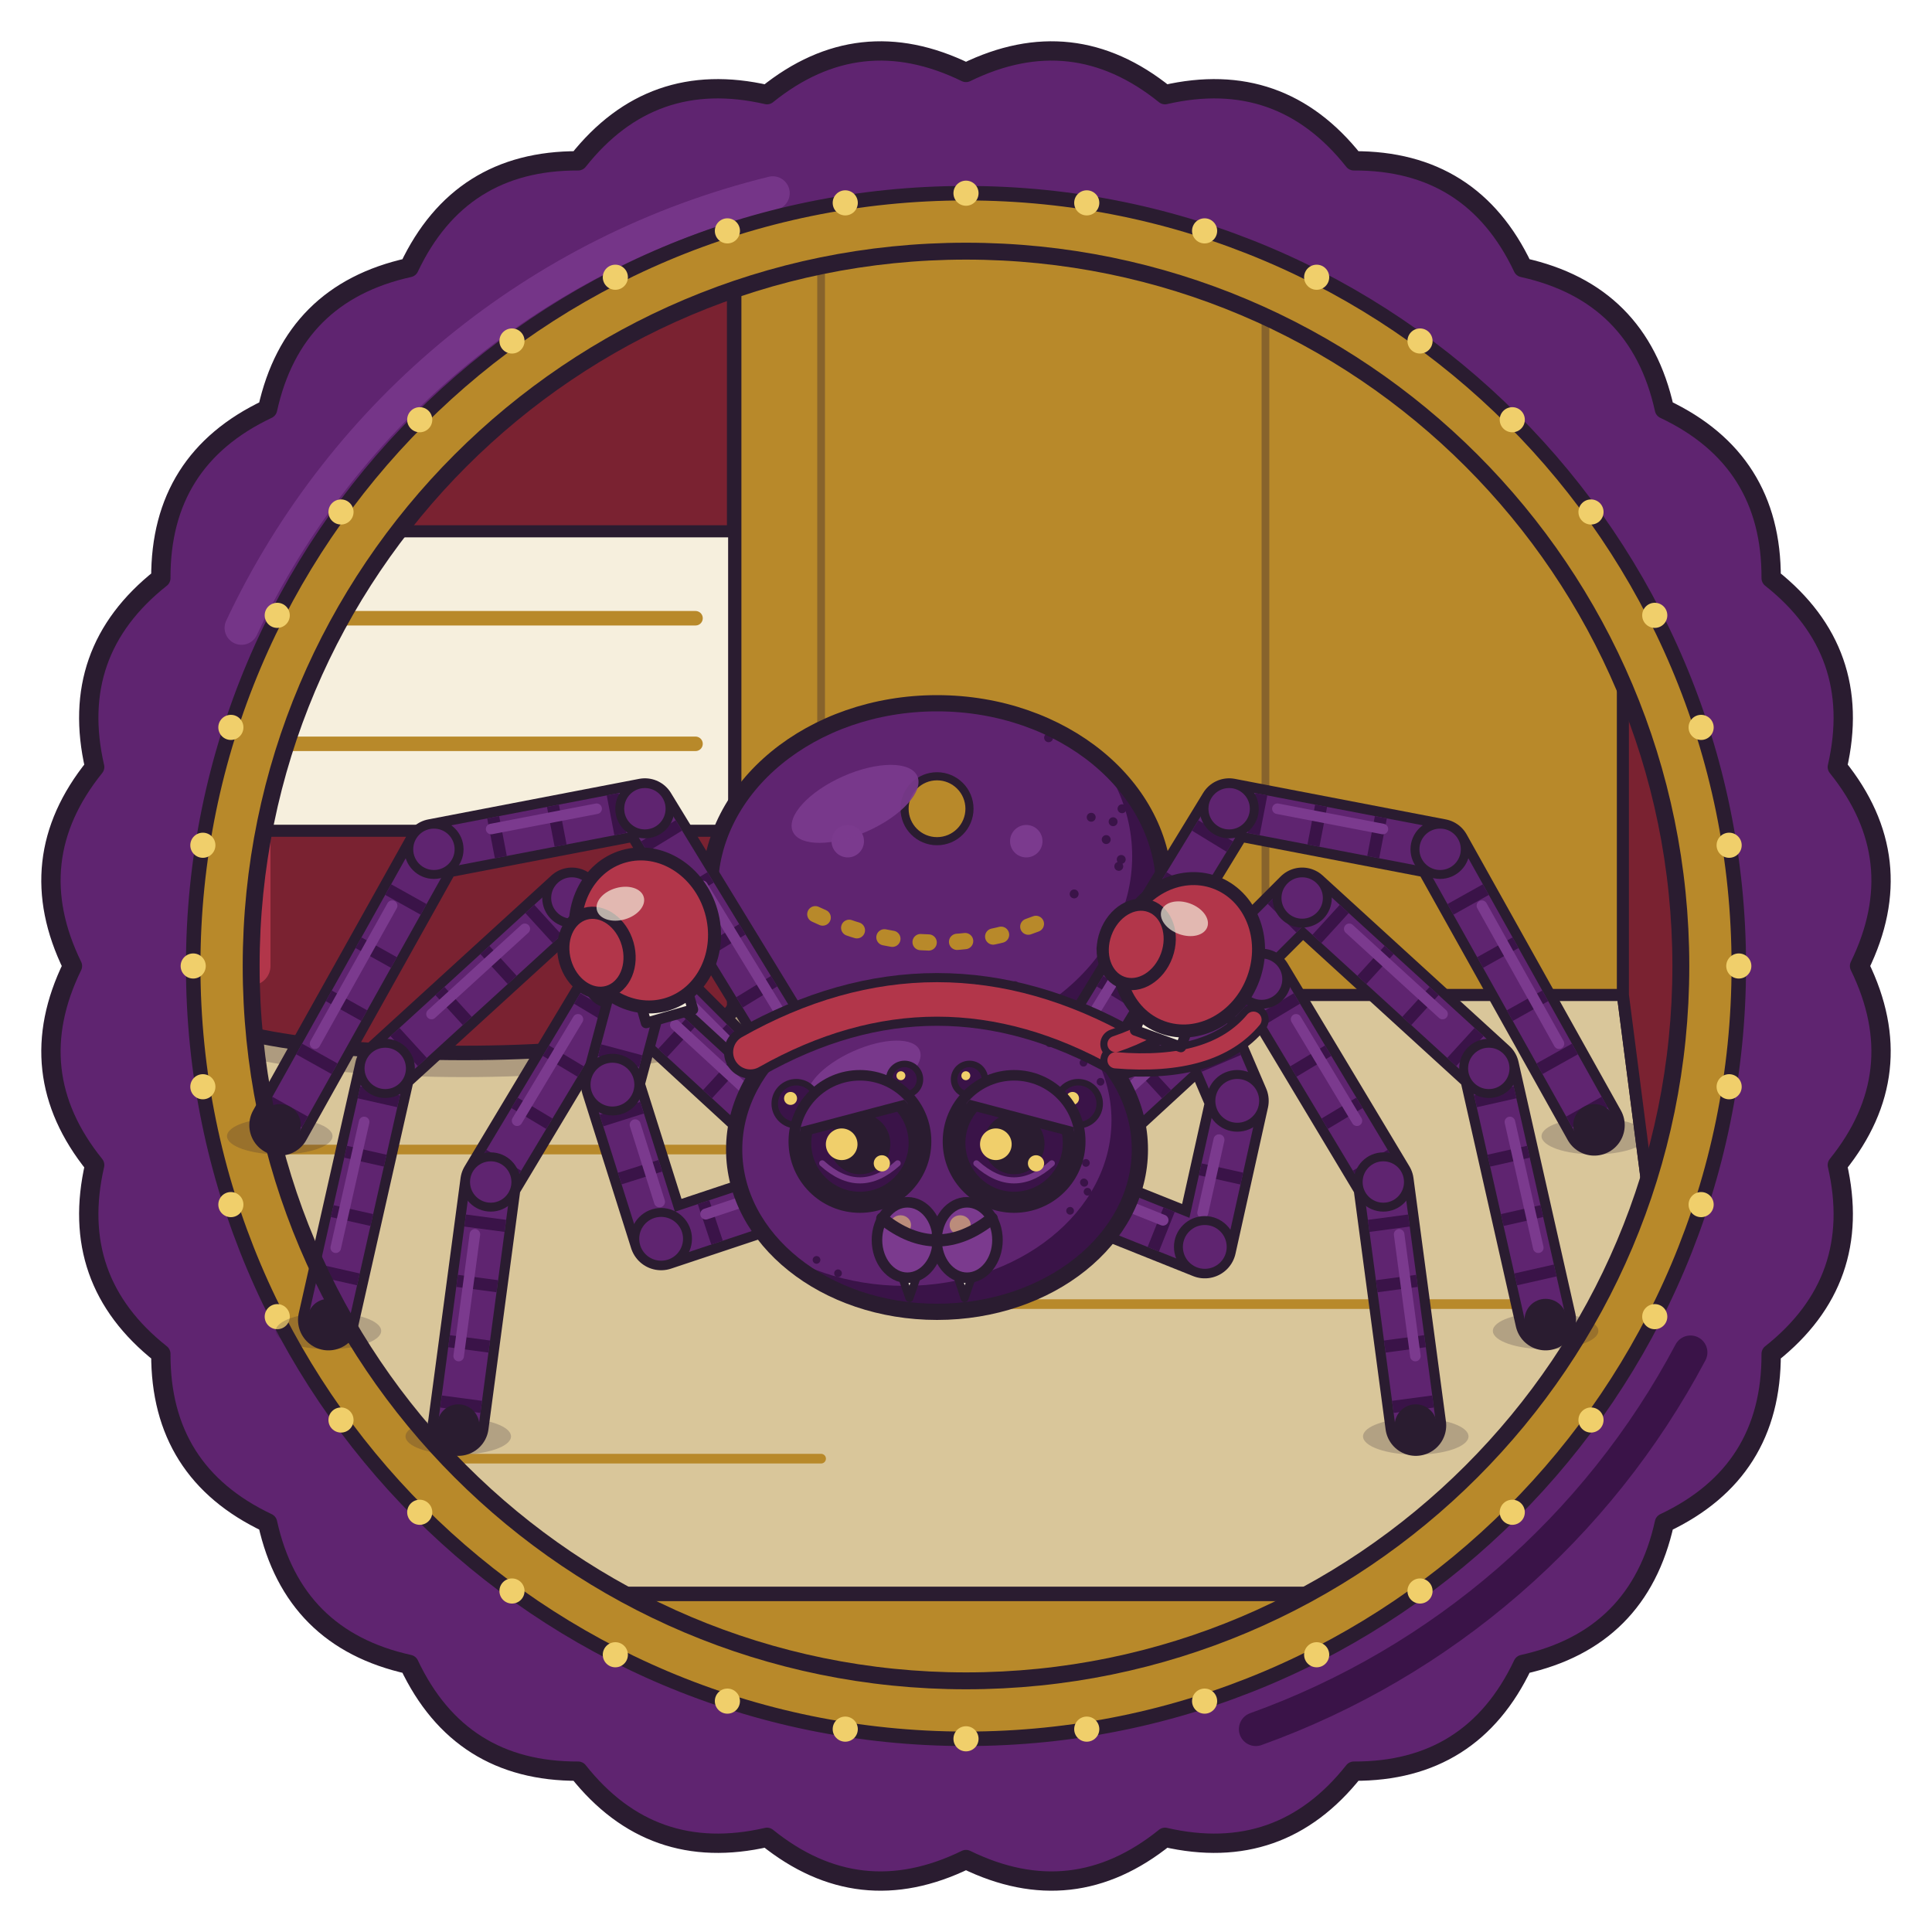
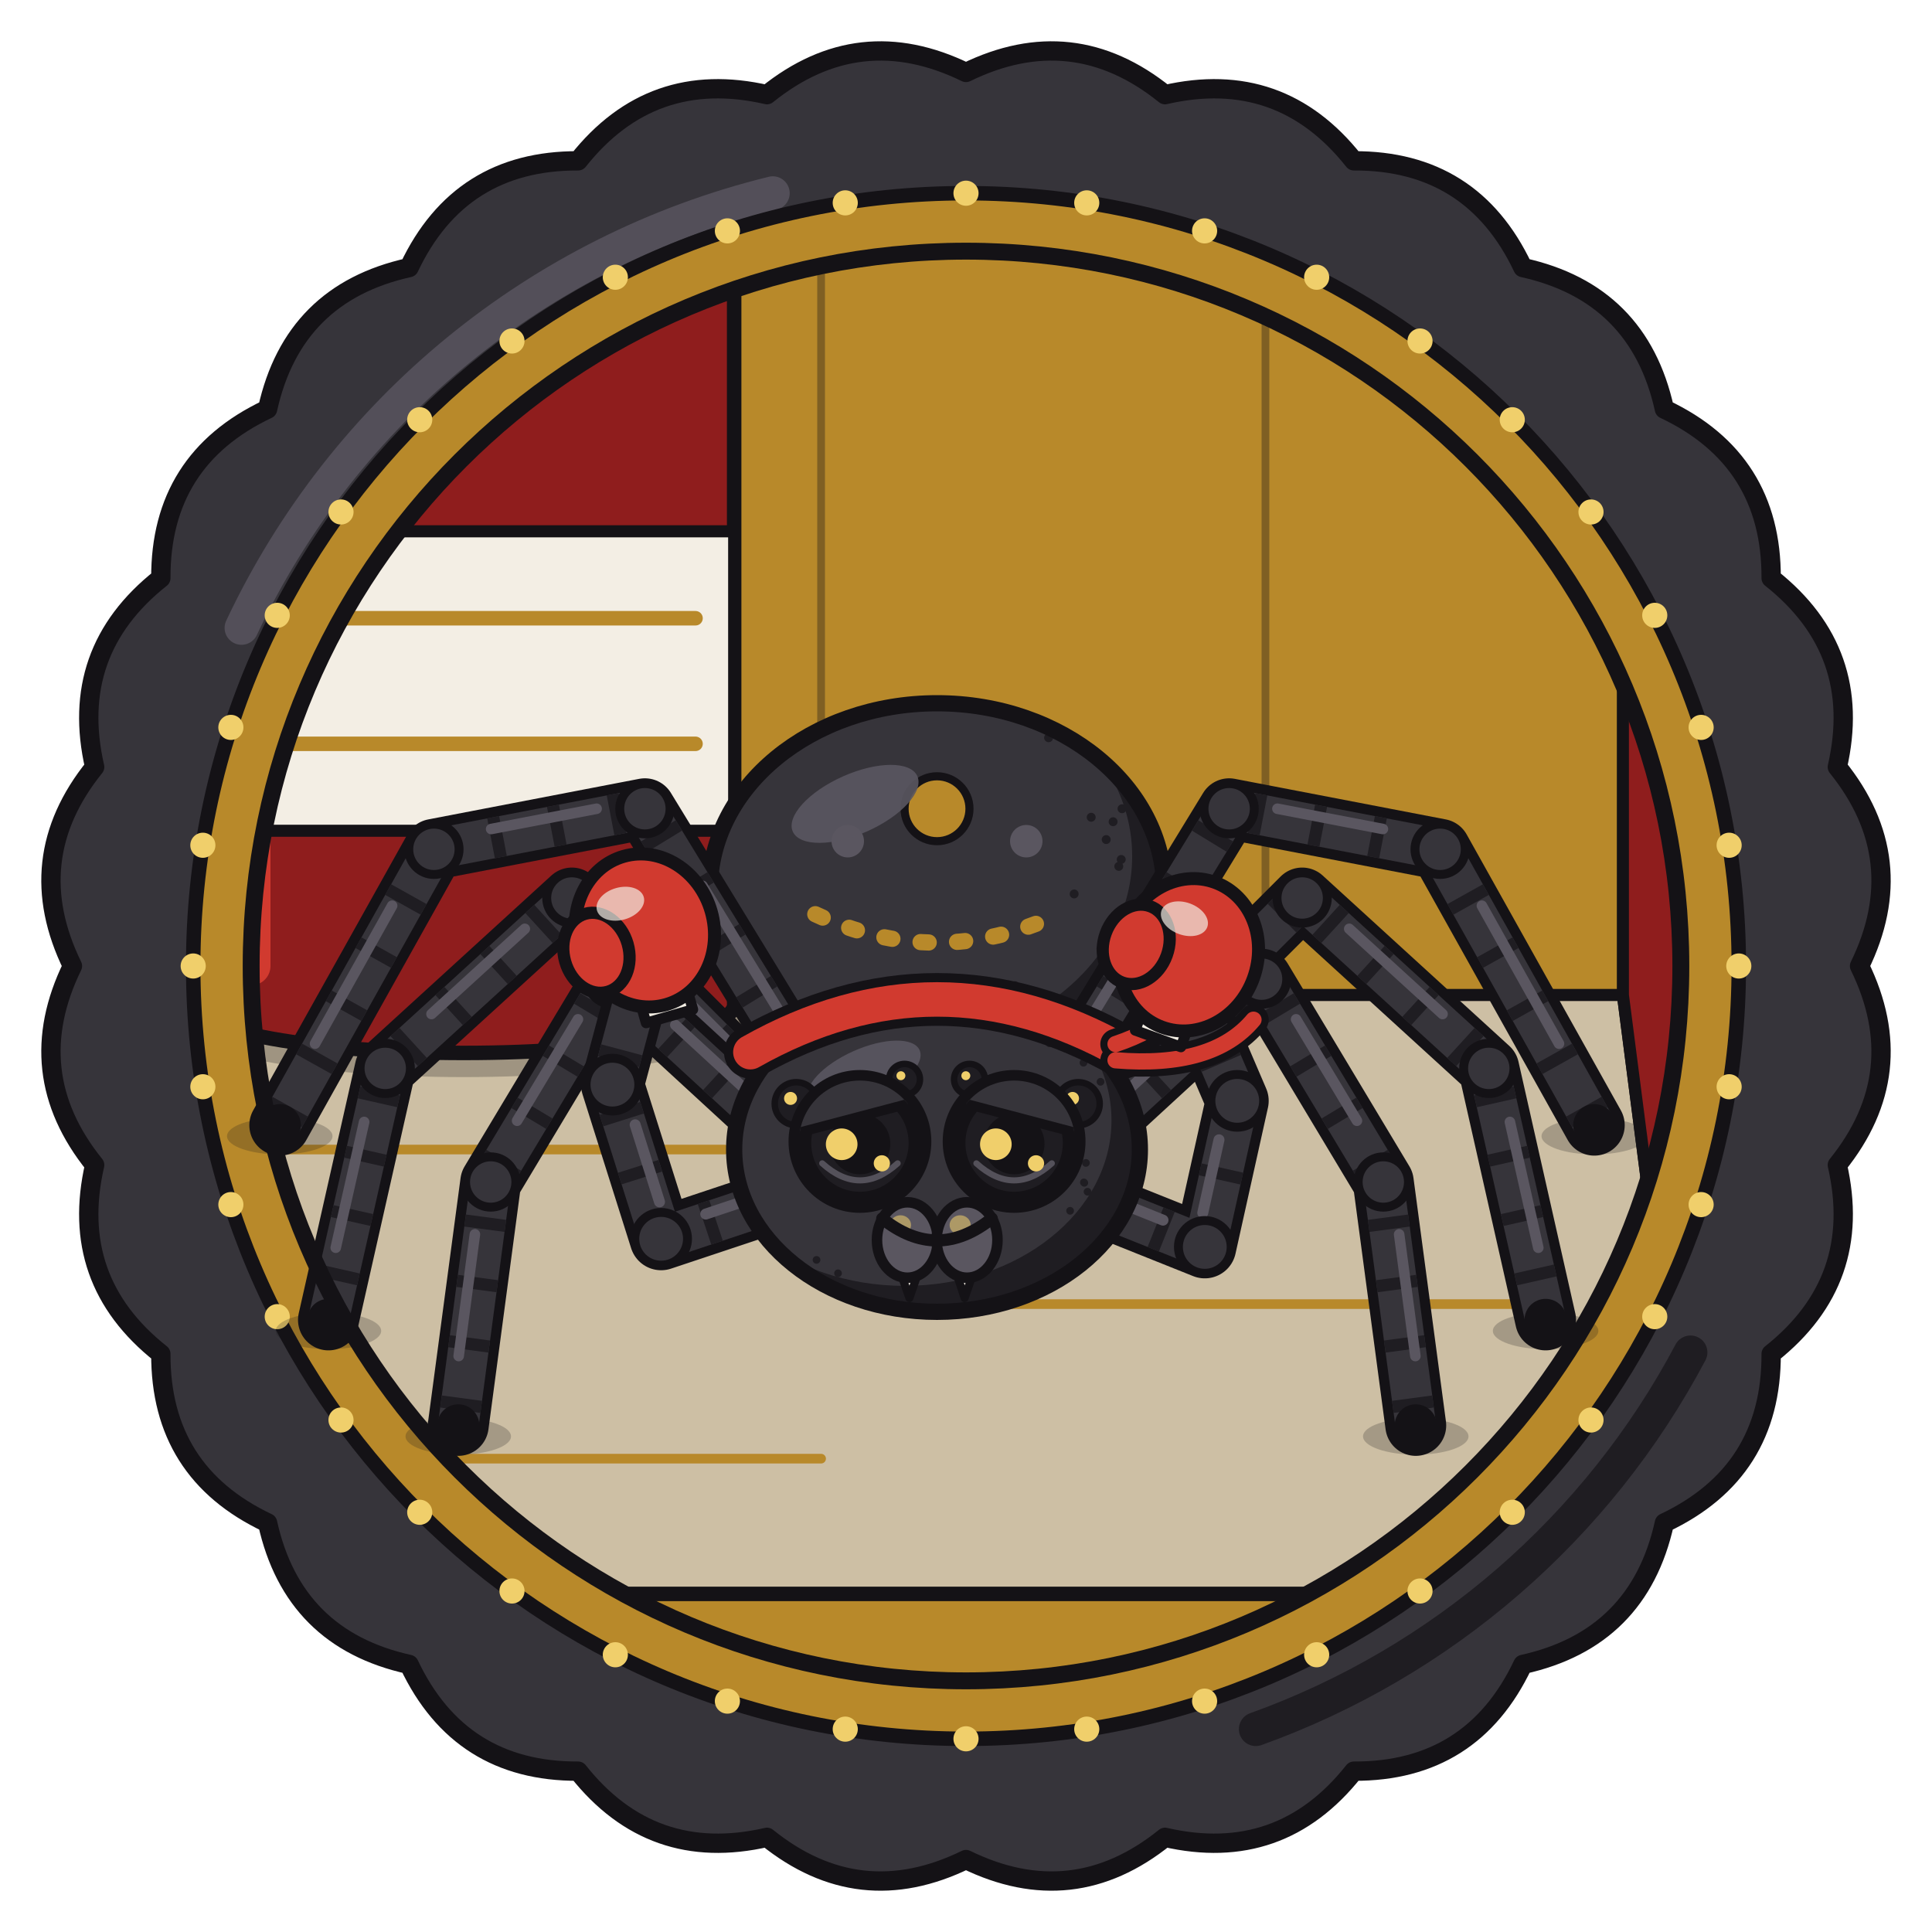
<svg xmlns="http://www.w3.org/2000/svg" viewBox="0 0 400 400" role="img" aria-labelledby="role-bruiser-title">
-   <path d="M200 15 Q222.1 4.2 241.2 19.6 Q265.1 14.1 280.3 33.3 Q304.8 33.2 315.3 55.4 Q339.3 60.7 344.6 84.7 Q366.8 95.2 366.7 119.7 Q385.9 134.9 380.4 158.8 Q395.8 177.9 385 200 Q395.8 222.1 380.4 241.2 Q385.9 265.1 366.7 280.3 Q366.8 304.8 344.6 315.3 Q339.3 339.3 315.3 344.6 Q304.8 366.8 280.3 366.7 Q265.1 385.9 241.2 380.4 Q222.1 395.8 200 385 Q177.9 395.8 158.8 380.4 Q134.9 385.9 119.7 366.7 Q95.2 366.8 84.7 344.6 Q60.7 339.3 55.4 315.3 Q33.2 304.8 33.3 280.3 Q14.1 265.1 19.6 241.2 Q4.2 222.1 15 200 Q4.2 177.9 19.6 158.8 Q14.1 134.9 33.3 119.7 Q33.2 95.2 55.4 84.7 Q60.7 60.7 84.7 55.4 Q95.2 33.2 119.7 33.3 Q134.9 14.1 158.8 19.6 Q177.9 4.2 200 15Z" fill="#5f2470" stroke="#2a1c30" stroke-width="4" stroke-linecap="round" stroke-linejoin="round" />
-   <path d="M50 130 A 165 165 0 0 1 160 40" fill="none" stroke="#7b3a8e" stroke-width="7" stroke-linecap="round" stroke-linejoin="round" opacity="0.8" />
-   <path d="M350 280 A 165 165 0 0 1 260 358" fill="none" stroke="#3a1348" stroke-width="7" stroke-linecap="round" stroke-linejoin="round" />
-   <circle cx="200" cy="200" r="160" fill="#b8892a" stroke="#2a1c30" stroke-width="3" />
+   <path d="M200 15 Q222.1 4.2 241.2 19.6 Q265.1 14.1 280.3 33.3 Q304.8 33.2 315.3 55.4 Q339.3 60.7 344.6 84.7 Q366.8 95.2 366.7 119.7 Q385.9 134.9 380.4 158.8 Q395.8 177.9 385 200 Q395.8 222.1 380.4 241.2 Q385.9 265.1 366.7 280.3 Q366.8 304.8 344.6 315.3 Q339.3 339.3 315.3 344.6 Q304.8 366.8 280.3 366.7 Q265.1 385.9 241.2 380.4 Q222.1 395.8 200 385 Q177.9 395.8 158.8 380.4 Q134.9 385.9 119.7 366.7 Q95.2 366.8 84.7 344.6 Q60.7 339.3 55.4 315.3 Q33.2 304.8 33.3 280.3 Q14.1 265.1 19.6 241.2 Q4.2 222.1 15 200 Q4.2 177.9 19.6 158.8 Q14.1 134.9 33.3 119.7 Q33.2 95.2 55.4 84.7 Q60.7 60.7 84.7 55.4 Q95.2 33.2 119.7 33.3 Q134.9 14.1 158.8 19.6 Q177.9 4.2 200 15Z" fill="#36343a" stroke="#141216" stroke-width="4" stroke-linecap="round" stroke-linejoin="round" />
+   <path d="M50 130 A 165 165 0 0 1 160 40" fill="none" stroke="#5a5660" stroke-width="7" stroke-linecap="round" stroke-linejoin="round" opacity="0.8" />
+   <path d="M350 280 A 165 165 0 0 1 260 358" fill="none" stroke="#1f1d22" stroke-width="7" stroke-linecap="round" stroke-linejoin="round" />
+   <circle cx="200" cy="200" r="160" fill="#b8892a" stroke="#141216" stroke-width="3" />
  <circle cx="360" cy="200" r="2.6" fill="#f0cf6b" />
  <circle cx="358" cy="225" r="2.6" fill="#f0cf6b" />
  <circle cx="352.2" cy="249.4" r="2.6" fill="#f0cf6b" />
  <circle cx="342.6" cy="272.6" r="2.6" fill="#f0cf6b" />
  <circle cx="329.4" cy="294" r="2.6" fill="#f0cf6b" />
  <circle cx="313.1" cy="313.1" r="2.6" fill="#f0cf6b" />
  <circle cx="294" cy="329.4" r="2.6" fill="#f0cf6b" />
  <circle cx="272.6" cy="342.6" r="2.6" fill="#f0cf6b" />
  <circle cx="249.4" cy="352.2" r="2.6" fill="#f0cf6b" />
  <circle cx="225" cy="358" r="2.6" fill="#f0cf6b" />
  <circle cx="200" cy="360" r="2.6" fill="#f0cf6b" />
  <circle cx="175" cy="358" r="2.6" fill="#f0cf6b" />
  <circle cx="150.6" cy="352.2" r="2.6" fill="#f0cf6b" />
  <circle cx="127.4" cy="342.6" r="2.6" fill="#f0cf6b" />
  <circle cx="106" cy="329.4" r="2.6" fill="#f0cf6b" />
  <circle cx="86.9" cy="313.1" r="2.6" fill="#f0cf6b" />
  <circle cx="70.6" cy="294" r="2.6" fill="#f0cf6b" />
  <circle cx="57.4" cy="272.6" r="2.6" fill="#f0cf6b" />
  <circle cx="47.8" cy="249.4" r="2.6" fill="#f0cf6b" />
  <circle cx="42" cy="225" r="2.6" fill="#f0cf6b" />
  <circle cx="40" cy="200" r="2.6" fill="#f0cf6b" />
  <circle cx="42" cy="175" r="2.6" fill="#f0cf6b" />
  <circle cx="47.8" cy="150.6" r="2.6" fill="#f0cf6b" />
  <circle cx="57.4" cy="127.4" r="2.6" fill="#f0cf6b" />
  <circle cx="70.6" cy="106" r="2.6" fill="#f0cf6b" />
  <circle cx="86.9" cy="86.9" r="2.6" fill="#f0cf6b" />
  <circle cx="106" cy="70.6" r="2.6" fill="#f0cf6b" />
  <circle cx="127.4" cy="57.4" r="2.6" fill="#f0cf6b" />
  <circle cx="150.6" cy="47.8" r="2.6" fill="#f0cf6b" />
  <circle cx="175" cy="42" r="2.6" fill="#f0cf6b" />
  <circle cx="200" cy="40" r="2.6" fill="#f0cf6b" />
  <circle cx="225" cy="42" r="2.6" fill="#f0cf6b" />
  <circle cx="249.4" cy="47.8" r="2.6" fill="#f0cf6b" />
  <circle cx="272.6" cy="57.4" r="2.6" fill="#f0cf6b" />
  <circle cx="294" cy="70.6" r="2.6" fill="#f0cf6b" />
  <circle cx="313.1" cy="86.9" r="2.6" fill="#f0cf6b" />
  <circle cx="329.4" cy="106" r="2.6" fill="#f0cf6b" />
  <circle cx="342.6" cy="127.4" r="2.6" fill="#f0cf6b" />
  <circle cx="352.2" cy="150.6" r="2.6" fill="#f0cf6b" />
  <circle cx="358" cy="175" r="2.6" fill="#f0cf6b" />
  <clipPath id="rl-bruise-med0">
    <circle cx="200" cy="200" r="148" fill="#000" />
  </clipPath>
-   <circle cx="200" cy="200" r="148" fill="#eaddbe" stroke="#2a1c30" stroke-width="3" />
+   <circle cx="200" cy="200" r="148" fill="#e6dccb" stroke="#141216" stroke-width="3" />
  <g clip-path="url(#rl-bruise-med0)">
    <path d="M30 30 H370 V206 H30 Z" fill="#b8892a" />
-     <path d="M80 30 L80 206" stroke="#2a1c30" stroke-width="1.6" stroke-linecap="round" opacity="0.35" />
-     <path d="M170 30 L170 206" stroke="#2a1c30" stroke-width="1.6" stroke-linecap="round" opacity="0.35" />
-     <path d="M262 30 L262 206" stroke="#2a1c30" stroke-width="1.6" stroke-linecap="round" opacity="0.35" />
-     <path d="M30 206 H336 L352 330 H30 Z" fill="#d9c69a" stroke="#2a1c30" stroke-width="2.5" stroke-linecap="round" stroke-linejoin="round" />
+     <path d="M80 30 L80 206" stroke="#141216" stroke-width="1.6" stroke-linecap="round" opacity="0.35" />
+     <path d="M170 30 L170 206" stroke="#141216" stroke-width="1.6" stroke-linecap="round" opacity="0.35" />
+     <path d="M262 30 L262 206" stroke="#141216" stroke-width="1.6" stroke-linecap="round" opacity="0.35" />
+     <path d="M30 206 H336 L352 330 H30 Z" fill="#cdbfa4" stroke="#141216" stroke-width="2.5" stroke-linecap="round" stroke-linejoin="round" />
    <path d="M40 238 L150 238" stroke="#b8892a" stroke-width="2" stroke-linecap="round" />
    <path d="M180 270 L320 270" stroke="#b8892a" stroke-width="2" stroke-linecap="round" />
    <path d="M60 302 L170 302" stroke="#b8892a" stroke-width="2" stroke-linecap="round" />
-     <path d="M336 206 L352 330 L370 330 L370 30 L336 30 Z" fill="#7a2231" stroke="#2a1c30" stroke-width="2.5" stroke-linecap="round" stroke-linejoin="round" />
+     <path d="M336 206 L352 330 L370 330 L370 30 L336 30 Z" fill="#8f1d1d" stroke="#141216" stroke-width="2.5" stroke-linecap="round" stroke-linejoin="round" />
    <path d="M348 60 v30 M348 150 v30" fill="none" stroke="#f0cf6b" stroke-width="5" stroke-linecap="round" stroke-linejoin="round" />
-     <ellipse cx="96" cy="212" rx="58" ry="11" fill="#2a1c30" opacity="0.25" />
-     <path d="M40 20 V208 A56 10 0 0 0 152 208 V20 Z" fill="#7a2231" stroke="#2a1c30" stroke-width="3" stroke-linecap="round" stroke-linejoin="round" />
-     <path d="M52 20 V200" fill="none" stroke="#b2364a" stroke-width="8" stroke-linecap="round" stroke-linejoin="round" />
-     <path d="M40 110 H152 V172 H40 Z" fill="#f6efdd" stroke="#2a1c30" stroke-width="2.5" stroke-linecap="round" stroke-linejoin="round" />
+     <ellipse cx="96" cy="212" rx="58" ry="11" fill="#141216" opacity="0.25" />
+     <path d="M40 20 V208 A56 10 0 0 0 152 208 V20 Z" fill="#8f1d1d" stroke="#141216" stroke-width="3" stroke-linecap="round" stroke-linejoin="round" />
+     <path d="M52 20 V200" fill="none" stroke="#d13a2f" stroke-width="8" stroke-linecap="round" stroke-linejoin="round" />
+     <path d="M40 110 H152 V172 H40 Z" fill="#f3eee4" stroke="#141216" stroke-width="2.5" stroke-linecap="round" stroke-linejoin="round" />
    <path d="M48 128 H144 M48 154 H144" fill="none" stroke="#b8892a" stroke-width="3" stroke-linecap="round" stroke-linejoin="round" />
-     <path d="M30 330 H370 V348 H30 Z" fill="#b8892a" stroke="#2a1c30" stroke-width="3" stroke-linecap="round" stroke-linejoin="round" />
-     <path d="M30 348 H370 V380 H30 Z" fill="#3a1348" />
+     <path d="M30 330 H370 V348 H30 Z" fill="#b8892a" stroke="#141216" stroke-width="3" stroke-linecap="round" stroke-linejoin="round" />
+     <path d="M30 348 H370 V380 H30 Z" fill="#1f1d22" />
  </g>
  <g transform="translate(194 238) rotate(0) scale(0.84 0.84)">
-     <ellipse cx="118" cy="70.7" rx="13" ry="4.5" fill="#2a1c30" opacity="0.22" />
-     <ellipse cx="150" cy="44.7" rx="13" ry="4.5" fill="#2a1c30" opacity="0.22" />
-     <ellipse cx="162" cy="-3.3" rx="13" ry="4.5" fill="#2a1c30" opacity="0.22" />
-     <ellipse cx="-118" cy="70.7" rx="13" ry="4.5" fill="#2a1c30" opacity="0.22" />
-     <ellipse cx="-150" cy="44.7" rx="13" ry="4.5" fill="#2a1c30" opacity="0.22" />
-     <ellipse cx="-162" cy="-3.3" rx="13" ry="4.5" fill="#2a1c30" opacity="0.22" />
+     <ellipse cx="118" cy="70.7" rx="13" ry="4.5" fill="#141216" opacity="0.22" />
+     <ellipse cx="150" cy="44.7" rx="13" ry="4.5" fill="#141216" opacity="0.22" />
+     <ellipse cx="162" cy="-3.3" rx="13" ry="4.5" fill="#141216" opacity="0.22" />
+     <ellipse cx="-118" cy="70.7" rx="13" ry="4.5" fill="#141216" opacity="0.22" />
+     <ellipse cx="-150" cy="44.7" rx="13" ry="4.5" fill="#141216" opacity="0.22" />
+     <ellipse cx="-162" cy="-3.3" rx="13" ry="4.5" fill="#141216" opacity="0.22" />
    <g transform="rotate(0 0 -64)">
      <clipPath id="rl-bruise-c1">
        <ellipse cx="0" cy="-64" rx="56" ry="46" fill="#000" />
      </clipPath>
-       <ellipse cx="0" cy="-64" rx="56" ry="46" fill="#3a1348" />
+       <ellipse cx="0" cy="-64" rx="56" ry="46" fill="#1f1d22" />
      <g clip-path="url(#rl-bruise-c1)">
-         <ellipse cx="-9" cy="-72.3" rx="57.1" ry="46.9" fill="#5f2470" />
-         <path d="M26.7 -37.8h0M40.4 -49.5h0M27.5 -101.5h0M5.6 -29.8h0M-29 -31.4h0M33.8 -63h0M44.8 -69.8h0M45.4 -71.5h0M41.7 -76.4h0M21.8 -36.2h0M-30.5 -31.9h0M-31.5 -30.9h0M-20.8 -34.6h0M19.2 -40.4h0M45.6 -84h0M23.3 -38.1h0M43.4 -80.8h0M-30 -31.8h0M38 -81.9h0" stroke="#3a1348" stroke-width="2.2" stroke-linecap="round" />
-         <circle cx="0" cy="-84" r="8" fill="#b8892a" stroke="#2a1c30" stroke-width="2" />
+         <ellipse cx="-9" cy="-72.3" rx="57.1" ry="46.9" fill="#36343a" />
+         <path d="M26.7 -37.8h0M40.4 -49.5h0M27.5 -101.5h0M5.6 -29.8h0M-29 -31.4h0M33.8 -63h0M44.8 -69.8h0M45.4 -71.5h0M41.7 -76.4h0M21.8 -36.2h0M-30.5 -31.9h0M-31.5 -30.9h0M-20.8 -34.6h0M19.2 -40.4h0M45.6 -84h0M23.3 -38.1h0M43.4 -80.8h0M-30 -31.8h0M38 -81.9h0" stroke="#1f1d22" stroke-width="2.2" stroke-linecap="round" />
+         <circle cx="0" cy="-84" r="8" fill="#b8892a" stroke="#141216" stroke-width="2" />
        <path d="M-30 -58 Q0 -44 30 -58" fill="none" stroke="#b8892a" stroke-width="4" stroke-linecap="round" stroke-linejoin="round" stroke-dasharray="2 7" />
-         <circle cx="-22" cy="-76" r="4" fill="#7b3a8e" />
-         <circle cx="22" cy="-76" r="4" fill="#7b3a8e" />
-         <ellipse cx="-20.2" cy="-85.2" rx="16.8" ry="7.4" fill="#7b3a8e" transform="rotate(-24 -20.2 -85.2)" opacity="0.9" />
+         <circle cx="-22" cy="-76" r="4" fill="#5a5660" />
+         <circle cx="22" cy="-76" r="4" fill="#5a5660" />
+         <ellipse cx="-20.2" cy="-85.2" rx="16.8" ry="7.4" fill="#5a5660" transform="rotate(-24 -20.2 -85.2)" opacity="0.9" />
      </g>
-       <ellipse cx="0" cy="-64" rx="56" ry="46" fill="none" stroke="#2a1c30" stroke-width="4" />
-     </g>
-     <g>
-       <path d="M28 -12 L72 -84 L124 -74 L162 -6" fill="none" stroke="#2a1c30" stroke-width="15" stroke-linecap="round" stroke-linejoin="round" />
-       <path d="M28 -12 L72 -84 L124 -74 L162 -6" fill="none" stroke="#5f2470" stroke-width="10" stroke-linecap="round" stroke-linejoin="round" />
-       <path d="M28 -12 L72 -84 L124 -74 L162 -6" fill="none" stroke="#3a1348" stroke-width="10" stroke-dasharray="3 12" stroke-linejoin="round" />
-       <path d="M35.8 -29 L57.8 -65M83.9 -84 L109.9 -79M134.3 -60.1 L153.3 -26.1" stroke="#7b3a8e" stroke-width="2.6" stroke-linecap="round" fill="none" />
-       <circle cx="72" cy="-84" r="6.2" fill="#5f2470" stroke="#2a1c30" stroke-width="2.2" />
-       <circle cx="124" cy="-74" r="6.2" fill="#5f2470" stroke="#2a1c30" stroke-width="2.2" />
-       <circle cx="162" cy="-6" r="5.2" fill="#2a1c30" />
-     </g>
-     <g>
-       <path d="M-28 -12 L-72 -84 L-124 -74 L-162 -6" fill="none" stroke="#2a1c30" stroke-width="15" stroke-linecap="round" stroke-linejoin="round" />
-       <path d="M-28 -12 L-72 -84 L-124 -74 L-162 -6" fill="none" stroke="#5f2470" stroke-width="10" stroke-linecap="round" stroke-linejoin="round" />
-       <path d="M-28 -12 L-72 -84 L-124 -74 L-162 -6" fill="none" stroke="#3a1348" stroke-width="10" stroke-dasharray="3 12" stroke-linejoin="round" />
-       <path d="M-35.8 -29 L-57.8 -65M-83.9 -84 L-109.9 -79M-134.3 -60.1 L-153.3 -26.1" stroke="#7b3a8e" stroke-width="2.6" stroke-linecap="round" fill="none" />
-       <circle cx="-72" cy="-84" r="6.2" fill="#5f2470" stroke="#2a1c30" stroke-width="2.2" />
-       <circle cx="-124" cy="-74" r="6.2" fill="#5f2470" stroke="#2a1c30" stroke-width="2.2" />
-       <circle cx="-162" cy="-6" r="5.2" fill="#2a1c30" />
-     </g>
-     <g>
-       <path d="M32 -4 L90 -62 L136 -20 L150 42" fill="none" stroke="#2a1c30" stroke-width="15" stroke-linecap="round" stroke-linejoin="round" />
-       <path d="M32 -4 L90 -62 L136 -20 L150 42" fill="none" stroke="#5f2470" stroke-width="10" stroke-linecap="round" stroke-linejoin="round" />
-       <path d="M32 -4 L90 -62 L136 -20 L150 42" fill="none" stroke="#3a1348" stroke-width="10" stroke-dasharray="3 12" stroke-linejoin="round" />
-       <path d="M43.2 -18.3 L72.2 -47.3M101.6 -54.4 L124.6 -33.4M141.2 -6.8 L148.2 24.2" stroke="#7b3a8e" stroke-width="2.6" stroke-linecap="round" fill="none" />
-       <circle cx="90" cy="-62" r="6.2" fill="#5f2470" stroke="#2a1c30" stroke-width="2.2" />
-       <circle cx="136" cy="-20" r="6.2" fill="#5f2470" stroke="#2a1c30" stroke-width="2.2" />
-       <circle cx="150" cy="42" r="5.2" fill="#2a1c30" />
-     </g>
-     <g>
-       <path d="M-32 -4 L-90 -62 L-136 -20 L-150 42" fill="none" stroke="#2a1c30" stroke-width="15" stroke-linecap="round" stroke-linejoin="round" />
-       <path d="M-32 -4 L-90 -62 L-136 -20 L-150 42" fill="none" stroke="#5f2470" stroke-width="10" stroke-linecap="round" stroke-linejoin="round" />
-       <path d="M-32 -4 L-90 -62 L-136 -20 L-150 42" fill="none" stroke="#3a1348" stroke-width="10" stroke-dasharray="3 12" stroke-linejoin="round" />
-       <path d="M-43.2 -18.3 L-72.2 -47.3M-101.6 -54.4 L-124.6 -33.4M-141.2 -6.8 L-148.2 24.2" stroke="#7b3a8e" stroke-width="2.6" stroke-linecap="round" fill="none" />
-       <circle cx="-90" cy="-62" r="6.2" fill="#5f2470" stroke="#2a1c30" stroke-width="2.2" />
-       <circle cx="-136" cy="-20" r="6.2" fill="#5f2470" stroke="#2a1c30" stroke-width="2.2" />
-       <circle cx="-150" cy="42" r="5.2" fill="#2a1c30" />
-     </g>
-     <g>
-       <path d="M30 4 L80 -42 L110 8 L118 68" fill="none" stroke="#2a1c30" stroke-width="15" stroke-linecap="round" stroke-linejoin="round" />
-       <path d="M30 4 L80 -42 L110 8 L118 68" fill="none" stroke="#5f2470" stroke-width="10" stroke-linecap="round" stroke-linejoin="round" />
-       <path d="M30 4 L80 -42 L110 8 L118 68" fill="none" stroke="#3a1348" stroke-width="10" stroke-dasharray="3 12" stroke-linejoin="round" />
-       <path d="M39.5 -7.7 L64.5 -30.7M88.5 -32.1 L103.5 -7.1M113.9 20.9 L117.9 50.9" stroke="#7b3a8e" stroke-width="2.6" stroke-linecap="round" fill="none" />
-       <circle cx="80" cy="-42" r="6.2" fill="#5f2470" stroke="#2a1c30" stroke-width="2.2" />
-       <circle cx="110" cy="8" r="6.2" fill="#5f2470" stroke="#2a1c30" stroke-width="2.2" />
-       <circle cx="118" cy="68" r="5.2" fill="#2a1c30" />
-     </g>
-     <g>
-       <path d="M-30 4 L-80 -42 L-110 8 L-118 68" fill="none" stroke="#2a1c30" stroke-width="15" stroke-linecap="round" stroke-linejoin="round" />
-       <path d="M-30 4 L-80 -42 L-110 8 L-118 68" fill="none" stroke="#5f2470" stroke-width="10" stroke-linecap="round" stroke-linejoin="round" />
-       <path d="M-30 4 L-80 -42 L-110 8 L-118 68" fill="none" stroke="#3a1348" stroke-width="10" stroke-dasharray="3 12" stroke-linejoin="round" />
-       <path d="M-39.5 -7.7 L-64.5 -30.7M-88.5 -32.1 L-103.5 -7.1M-113.9 20.9 L-117.9 50.9" stroke="#7b3a8e" stroke-width="2.6" stroke-linecap="round" fill="none" />
-       <circle cx="-80" cy="-42" r="6.2" fill="#5f2470" stroke="#2a1c30" stroke-width="2.2" />
-       <circle cx="-110" cy="8" r="6.2" fill="#5f2470" stroke="#2a1c30" stroke-width="2.2" />
-       <circle cx="-118" cy="68" r="5.2" fill="#2a1c30" />
-     </g>
-     <g>
-       <path d="M26 8 L66 24 L74 -12 L62 -40" fill="none" stroke="#2a1c30" stroke-width="15.5" stroke-linecap="round" stroke-linejoin="round" />
-       <path d="M26 8 L66 24 L74 -12 L62 -40" fill="none" stroke="#5f2470" stroke-width="10.5" stroke-linecap="round" stroke-linejoin="round" />
-       <path d="M26 8 L66 24 L74 -12 L62 -40" fill="none" stroke="#3a1348" stroke-width="10.5" stroke-dasharray="3 12" stroke-linejoin="round" />
-       <path d="M35.7 9.4 L55.7 17.4M65.5 15.6 L69.5 -2.4" stroke="#7b3a8e" stroke-width="2.7" stroke-linecap="round" fill="none" />
-       <circle cx="66" cy="24" r="6.5" fill="#5f2470" stroke="#2a1c30" stroke-width="2.2" />
-       <circle cx="74" cy="-12" r="6.5" fill="#5f2470" stroke="#2a1c30" stroke-width="2.2" />
-       <circle cx="62" cy="-40" r="5.4" fill="#2a1c30" />
-     </g>
-     <g>
-       <path d="M-26 8 L-68 22 L-80 -16 L-72 -46" fill="none" stroke="#2a1c30" stroke-width="15.5" stroke-linecap="round" stroke-linejoin="round" />
-       <path d="M-26 8 L-68 22 L-80 -16 L-72 -46" fill="none" stroke="#5f2470" stroke-width="10.5" stroke-linecap="round" stroke-linejoin="round" />
-       <path d="M-26 8 L-68 22 L-80 -16 L-72 -46" fill="none" stroke="#3a1348" stroke-width="10.5" stroke-dasharray="3 12" stroke-linejoin="round" />
-       <path d="M-36 8.9 L-57 15.9M-68.4 12.9 L-74.4 -6.1" stroke="#7b3a8e" stroke-width="2.7" stroke-linecap="round" fill="none" />
-       <circle cx="-68" cy="22" r="6.5" fill="#5f2470" stroke="#2a1c30" stroke-width="2.2" />
-       <circle cx="-80" cy="-16" r="6.5" fill="#5f2470" stroke="#2a1c30" stroke-width="2.2" />
-       <circle cx="-72" cy="-46" r="5.4" fill="#2a1c30" />
+       <ellipse cx="0" cy="-64" rx="56" ry="46" fill="none" stroke="#141216" stroke-width="4" />
+     </g>
+     <g>
+       <path d="M28 -12 L72 -84 L124 -74 L162 -6" fill="none" stroke="#141216" stroke-width="15" stroke-linecap="round" stroke-linejoin="round" />
+       <path d="M28 -12 L72 -84 L124 -74 L162 -6" fill="none" stroke="#36343a" stroke-width="10" stroke-linecap="round" stroke-linejoin="round" />
+       <path d="M28 -12 L72 -84 L124 -74 L162 -6" fill="none" stroke="#1f1d22" stroke-width="10" stroke-dasharray="3 12" stroke-linejoin="round" />
+       <path d="M35.8 -29 L57.8 -65M83.9 -84 L109.9 -79M134.3 -60.1 L153.3 -26.1" stroke="#5a5660" stroke-width="2.6" stroke-linecap="round" fill="none" />
+       <circle cx="72" cy="-84" r="6.2" fill="#36343a" stroke="#141216" stroke-width="2.2" />
+       <circle cx="124" cy="-74" r="6.2" fill="#36343a" stroke="#141216" stroke-width="2.2" />
+       <circle cx="162" cy="-6" r="5.2" fill="#141216" />
+     </g>
+     <g>
+       <path d="M-28 -12 L-72 -84 L-124 -74 L-162 -6" fill="none" stroke="#141216" stroke-width="15" stroke-linecap="round" stroke-linejoin="round" />
+       <path d="M-28 -12 L-72 -84 L-124 -74 L-162 -6" fill="none" stroke="#36343a" stroke-width="10" stroke-linecap="round" stroke-linejoin="round" />
+       <path d="M-28 -12 L-72 -84 L-124 -74 L-162 -6" fill="none" stroke="#1f1d22" stroke-width="10" stroke-dasharray="3 12" stroke-linejoin="round" />
+       <path d="M-35.8 -29 L-57.8 -65M-83.9 -84 L-109.9 -79M-134.3 -60.1 L-153.3 -26.1" stroke="#5a5660" stroke-width="2.6" stroke-linecap="round" fill="none" />
+       <circle cx="-72" cy="-84" r="6.2" fill="#36343a" stroke="#141216" stroke-width="2.2" />
+       <circle cx="-124" cy="-74" r="6.2" fill="#36343a" stroke="#141216" stroke-width="2.2" />
+       <circle cx="-162" cy="-6" r="5.2" fill="#141216" />
+     </g>
+     <g>
+       <path d="M32 -4 L90 -62 L136 -20 L150 42" fill="none" stroke="#141216" stroke-width="15" stroke-linecap="round" stroke-linejoin="round" />
+       <path d="M32 -4 L90 -62 L136 -20 L150 42" fill="none" stroke="#36343a" stroke-width="10" stroke-linecap="round" stroke-linejoin="round" />
+       <path d="M32 -4 L90 -62 L136 -20 L150 42" fill="none" stroke="#1f1d22" stroke-width="10" stroke-dasharray="3 12" stroke-linejoin="round" />
+       <path d="M43.2 -18.3 L72.2 -47.3M101.6 -54.4 L124.6 -33.4M141.2 -6.8 L148.2 24.2" stroke="#5a5660" stroke-width="2.6" stroke-linecap="round" fill="none" />
+       <circle cx="90" cy="-62" r="6.2" fill="#36343a" stroke="#141216" stroke-width="2.2" />
+       <circle cx="136" cy="-20" r="6.2" fill="#36343a" stroke="#141216" stroke-width="2.2" />
+       <circle cx="150" cy="42" r="5.2" fill="#141216" />
+     </g>
+     <g>
+       <path d="M-32 -4 L-90 -62 L-136 -20 L-150 42" fill="none" stroke="#141216" stroke-width="15" stroke-linecap="round" stroke-linejoin="round" />
+       <path d="M-32 -4 L-90 -62 L-136 -20 L-150 42" fill="none" stroke="#36343a" stroke-width="10" stroke-linecap="round" stroke-linejoin="round" />
+       <path d="M-32 -4 L-90 -62 L-136 -20 L-150 42" fill="none" stroke="#1f1d22" stroke-width="10" stroke-dasharray="3 12" stroke-linejoin="round" />
+       <path d="M-43.2 -18.3 L-72.2 -47.3M-101.6 -54.4 L-124.6 -33.4M-141.2 -6.8 L-148.2 24.2" stroke="#5a5660" stroke-width="2.6" stroke-linecap="round" fill="none" />
+       <circle cx="-90" cy="-62" r="6.2" fill="#36343a" stroke="#141216" stroke-width="2.2" />
+       <circle cx="-136" cy="-20" r="6.2" fill="#36343a" stroke="#141216" stroke-width="2.2" />
+       <circle cx="-150" cy="42" r="5.2" fill="#141216" />
+     </g>
+     <g>
+       <path d="M30 4 L80 -42 L110 8 L118 68" fill="none" stroke="#141216" stroke-width="15" stroke-linecap="round" stroke-linejoin="round" />
+       <path d="M30 4 L80 -42 L110 8 L118 68" fill="none" stroke="#36343a" stroke-width="10" stroke-linecap="round" stroke-linejoin="round" />
+       <path d="M30 4 L80 -42 L110 8 L118 68" fill="none" stroke="#1f1d22" stroke-width="10" stroke-dasharray="3 12" stroke-linejoin="round" />
+       <path d="M39.5 -7.7 L64.5 -30.7M88.5 -32.1 L103.5 -7.1M113.9 20.9 L117.9 50.9" stroke="#5a5660" stroke-width="2.6" stroke-linecap="round" fill="none" />
+       <circle cx="80" cy="-42" r="6.2" fill="#36343a" stroke="#141216" stroke-width="2.2" />
+       <circle cx="110" cy="8" r="6.2" fill="#36343a" stroke="#141216" stroke-width="2.2" />
+       <circle cx="118" cy="68" r="5.2" fill="#141216" />
+     </g>
+     <g>
+       <path d="M-30 4 L-80 -42 L-110 8 L-118 68" fill="none" stroke="#141216" stroke-width="15" stroke-linecap="round" stroke-linejoin="round" />
+       <path d="M-30 4 L-80 -42 L-110 8 L-118 68" fill="none" stroke="#36343a" stroke-width="10" stroke-linecap="round" stroke-linejoin="round" />
+       <path d="M-30 4 L-80 -42 L-110 8 L-118 68" fill="none" stroke="#1f1d22" stroke-width="10" stroke-dasharray="3 12" stroke-linejoin="round" />
+       <path d="M-39.5 -7.7 L-64.5 -30.7M-88.5 -32.1 L-103.5 -7.1M-113.9 20.9 L-117.9 50.9" stroke="#5a5660" stroke-width="2.6" stroke-linecap="round" fill="none" />
+       <circle cx="-80" cy="-42" r="6.2" fill="#36343a" stroke="#141216" stroke-width="2.2" />
+       <circle cx="-110" cy="8" r="6.2" fill="#36343a" stroke="#141216" stroke-width="2.2" />
+       <circle cx="-118" cy="68" r="5.2" fill="#141216" />
+     </g>
+     <g>
+       <path d="M26 8 L66 24 L74 -12 L62 -40" fill="none" stroke="#141216" stroke-width="15.5" stroke-linecap="round" stroke-linejoin="round" />
+       <path d="M26 8 L66 24 L74 -12 L62 -40" fill="none" stroke="#36343a" stroke-width="10.5" stroke-linecap="round" stroke-linejoin="round" />
+       <path d="M26 8 L66 24 L74 -12 L62 -40" fill="none" stroke="#1f1d22" stroke-width="10.5" stroke-dasharray="3 12" stroke-linejoin="round" />
+       <path d="M35.7 9.4 L55.7 17.4M65.5 15.6 L69.5 -2.4" stroke="#5a5660" stroke-width="2.7" stroke-linecap="round" fill="none" />
+       <circle cx="66" cy="24" r="6.5" fill="#36343a" stroke="#141216" stroke-width="2.2" />
+       <circle cx="74" cy="-12" r="6.5" fill="#36343a" stroke="#141216" stroke-width="2.2" />
+       <circle cx="62" cy="-40" r="5.4" fill="#141216" />
+     </g>
+     <g>
+       <path d="M-26 8 L-68 22 L-80 -16 L-72 -46" fill="none" stroke="#141216" stroke-width="15.5" stroke-linecap="round" stroke-linejoin="round" />
+       <path d="M-26 8 L-68 22 L-80 -16 L-72 -46" fill="none" stroke="#36343a" stroke-width="10.5" stroke-linecap="round" stroke-linejoin="round" />
+       <path d="M-26 8 L-68 22 L-80 -16 L-72 -46" fill="none" stroke="#1f1d22" stroke-width="10.5" stroke-dasharray="3 12" stroke-linejoin="round" />
+       <path d="M-36 8.9 L-57 15.9M-68.4 12.9 L-74.4 -6.1" stroke="#5a5660" stroke-width="2.7" stroke-linecap="round" fill="none" />
+       <circle cx="-68" cy="22" r="6.5" fill="#36343a" stroke="#141216" stroke-width="2.2" />
+       <circle cx="-80" cy="-16" r="6.5" fill="#36343a" stroke="#141216" stroke-width="2.2" />
+       <circle cx="-72" cy="-46" r="5.4" fill="#141216" />
    </g>
    <g transform="rotate(0 0 0)">
      <clipPath id="rl-bruise-c2">
        <ellipse cx="0" cy="0" rx="50" ry="40" fill="#000" />
      </clipPath>
-       <ellipse cx="0" cy="0" rx="50" ry="40" fill="#3a1348" />
+       <ellipse cx="0" cy="0" rx="50" ry="40" fill="#1f1d22" />
      <g clip-path="url(#rl-bruise-c2)">
-         <ellipse cx="-8" cy="-7.2" rx="51" ry="40.8" fill="#5f2470" />
-         <path d="M36.3 8.2h0M3.1 27.1h0M-24.4 30.5h0M-7.6 31.2h0M32.8 15.1h0M40.3 -16.7h0M9.5 25.1h0M36.7 3.3h0M37.1 10.4h0M36.2 8.1h0M36.1 -25.8h0M36.1 -21.4h0M-29.7 27.2h0M-8 24.7h0M27.7 -26.2h0" stroke="#3a1348" stroke-width="1.9" stroke-linecap="round" />
-         <ellipse cx="-18" cy="-18.4" rx="15" ry="6.4" fill="#7b3a8e" transform="rotate(-24 -18 -18.4)" opacity="0.9" />
+         <ellipse cx="-8" cy="-7.2" rx="51" ry="40.8" fill="#36343a" />
+         <path d="M36.3 8.2h0M3.1 27.1h0M-24.4 30.5h0M-7.6 31.2h0M32.8 15.1h0M40.3 -16.7h0M9.5 25.1h0M36.7 3.3h0M37.1 10.4h0M36.2 8.1h0M36.1 -25.8h0M36.1 -21.4h0M-29.7 27.2h0M-8 24.7h0M27.7 -26.2h0" stroke="#1f1d22" stroke-width="1.9" stroke-linecap="round" />
+         <ellipse cx="-18" cy="-18.4" rx="15" ry="6.4" fill="#5a5660" transform="rotate(-24 -18 -18.4)" opacity="0.9" />
      </g>
-       <ellipse cx="0" cy="0" rx="50" ry="40" fill="none" stroke="#2a1c30" stroke-width="4" />
-     </g>
-     <path d="M-9.4 29.1 l2.6 7.5 l2.3 -6.7 Z" fill="#f6efdd" stroke="#2a1c30" stroke-width="2" stroke-linecap="round" stroke-linejoin="round" />
-     <path d="M9.4 29.1 l-2.6 7.5 l-2.2 -6.7 Z" fill="#f6efdd" stroke="#2a1c30" stroke-width="2" stroke-linecap="round" stroke-linejoin="round" />
-     <ellipse cx="-7.3" cy="22.3" rx="7.5" ry="9.3" fill="#7b3a8e" stroke="#2a1c30" stroke-width="2.6" />
-     <ellipse cx="7.4" cy="22.3" rx="7.5" ry="9.3" fill="#7b3a8e" stroke="#2a1c30" stroke-width="2.6" />
+       <ellipse cx="0" cy="0" rx="50" ry="40" fill="none" stroke="#141216" stroke-width="4" />
+     </g>
+     <path d="M-9.4 29.1 l2.6 7.5 l2.3 -6.7 Z" fill="#f3eee4" stroke="#141216" stroke-width="2" stroke-linecap="round" stroke-linejoin="round" />
+     <path d="M9.4 29.1 l-2.6 7.5 l-2.2 -6.7 Z" fill="#f3eee4" stroke="#141216" stroke-width="2" stroke-linecap="round" stroke-linejoin="round" />
+     <ellipse cx="-7.3" cy="22.3" rx="7.5" ry="9.3" fill="#5a5660" stroke="#141216" stroke-width="2.6" />
+     <ellipse cx="7.4" cy="22.3" rx="7.5" ry="9.3" fill="#5a5660" stroke="#141216" stroke-width="2.6" />
    <ellipse cx="-9" cy="18.6" rx="2.6" ry="2.4" fill="#f0cf6b" opacity="0.55" />
    <ellipse cx="5.7" cy="18.6" rx="2.6" ry="2.4" fill="#f0cf6b" opacity="0.55" />
-     <circle cx="-8" cy="-17.3" r="4.6" fill="#2a1c30" />
-     <circle cx="-8" cy="-17.3" r="3" fill="#3a1348" />
+     <circle cx="-8" cy="-17.3" r="4.6" fill="#141216" />
+     <circle cx="-8" cy="-17.3" r="3" fill="#1f1d22" />
    <circle cx="-8.9" cy="-18.2" r="1.1" fill="#f0cf6b" />
-     <circle cx="8" cy="-17.3" r="4.6" fill="#2a1c30" />
-     <circle cx="8" cy="-17.3" r="3" fill="#3a1348" />
+     <circle cx="8" cy="-17.3" r="4.6" fill="#141216" />
+     <circle cx="8" cy="-17.3" r="3" fill="#1f1d22" />
    <circle cx="7.1" cy="-18.2" r="1.1" fill="#f0cf6b" />
-     <circle cx="-34.7" cy="-11.3" r="6.1" fill="#2a1c30" />
-     <circle cx="-34.7" cy="-11.3" r="4.5" fill="#3a1348" />
+     <circle cx="-34.7" cy="-11.3" r="6.1" fill="#141216" />
+     <circle cx="-34.7" cy="-11.3" r="4.5" fill="#1f1d22" />
    <circle cx="-36.1" cy="-12.6" r="1.6" fill="#f0cf6b" />
-     <circle cx="34.8" cy="-11.3" r="6.1" fill="#2a1c30" />
-     <circle cx="34.8" cy="-11.3" r="4.5" fill="#3a1348" />
+     <circle cx="34.8" cy="-11.3" r="6.1" fill="#141216" />
+     <circle cx="34.8" cy="-11.3" r="4.5" fill="#1f1d22" />
    <circle cx="33.4" cy="-12.6" r="1.6" fill="#f0cf6b" />
-     <circle cx="-19" cy="-2" r="17.6" fill="#2a1c30" />
+     <circle cx="-19" cy="-2" r="17.6" fill="#141216" />
    <clipPath id="rl-bruise-e3">
      <circle cx="-19" cy="-2" r="15" fill="#000" />
    </clipPath>
    <g clip-path="url(#rl-bruise-e3)">
-       <circle cx="-19" cy="-2" r="15" fill="#2a1c30" />
-       <circle cx="-19" cy="-1.6" r="12" fill="#3a1348" />
-       <circle cx="-19" cy="-1.4" r="7.5" fill="#2a1c30" />
-       <path d="M-28.3 3.4 Q-19 11.8 -9.7 3.4" fill="none" stroke="#7b3a8e" stroke-width="1.5" stroke-linecap="round" stroke-linejoin="round" opacity="0.9" />
+       <circle cx="-19" cy="-2" r="15" fill="#141216" />
+       <circle cx="-19" cy="-1.6" r="12" fill="#1f1d22" />
+       <circle cx="-19" cy="-1.4" r="7.5" fill="#141216" />
+       <path d="M-28.3 3.4 Q-19 11.8 -9.7 3.4" fill="none" stroke="#5a5660" stroke-width="1.5" stroke-linecap="round" stroke-linejoin="round" opacity="0.9" />
      <circle cx="-23.5" cy="-1.3" r="3.9" fill="#f0cf6b" />
      <circle cx="-13.6" cy="3.4" r="2" fill="#f0cf6b" />
-       <path d="M-2.5 -20 L-2.5 -12.5 L-35.5 -3.8 L-35.5 -20 Z" fill="#5f2470" />
-       <path d="M-2.5 -12.5 L-35.5 -3.8" fill="none" stroke="#2a1c30" stroke-width="2.4" stroke-linecap="round" stroke-linejoin="round" />
-     </g>
-     <circle cx="19" cy="-2" r="17.6" fill="#2a1c30" />
+       <path d="M-2.5 -20 L-2.5 -12.5 L-35.5 -3.8 L-35.5 -20 Z" fill="#36343a" />
+       <path d="M-2.5 -12.5 L-35.5 -3.8" fill="none" stroke="#141216" stroke-width="2.4" stroke-linecap="round" stroke-linejoin="round" />
+     </g>
+     <circle cx="19" cy="-2" r="17.6" fill="#141216" />
    <clipPath id="rl-bruise-e4">
      <circle cx="19" cy="-2" r="15" fill="#000" />
    </clipPath>
    <g clip-path="url(#rl-bruise-e4)">
-       <circle cx="19" cy="-2" r="15" fill="#2a1c30" />
-       <circle cx="19" cy="-1.6" r="12" fill="#3a1348" />
-       <circle cx="19" cy="-1.4" r="7.5" fill="#2a1c30" />
-       <path d="M9.7 3.4 Q19 11.8 28.3 3.4" fill="none" stroke="#7b3a8e" stroke-width="1.5" stroke-linecap="round" stroke-linejoin="round" opacity="0.9" />
+       <circle cx="19" cy="-2" r="15" fill="#141216" />
+       <circle cx="19" cy="-1.6" r="12" fill="#1f1d22" />
+       <circle cx="19" cy="-1.4" r="7.5" fill="#141216" />
+       <path d="M9.7 3.4 Q19 11.8 28.3 3.4" fill="none" stroke="#5a5660" stroke-width="1.5" stroke-linecap="round" stroke-linejoin="round" opacity="0.9" />
      <circle cx="14.5" cy="-1.3" r="3.9" fill="#f0cf6b" />
      <circle cx="24.4" cy="3.4" r="2" fill="#f0cf6b" />
-       <path d="M2.5 -20 L2.5 -12.5 L35.5 -3.8 L35.5 -20 Z" fill="#5f2470" />
-       <path d="M2.5 -12.5 L35.5 -3.8" fill="none" stroke="#2a1c30" stroke-width="2.4" stroke-linecap="round" stroke-linejoin="round" />
-     </g>
-     <path d="M-13.5 17 Q0 27.8 13.5 17" fill="none" stroke="#2a1c30" stroke-width="3" stroke-linecap="round" stroke-linejoin="round" />
-     <path d="M-46 -24 Q0 -50 46 -24" fill="none" stroke="#2a1c30" stroke-width="13" stroke-linecap="round" stroke-linejoin="round" />
-     <path d="M-46 -24 Q0 -50 46 -24" fill="none" stroke="#b2364a" stroke-width="8.5" stroke-linecap="round" stroke-linejoin="round" />
-     <path d="M44 -26 q18 -6 26 -22 M44 -22 q24 2 34 -10" fill="none" stroke="#2a1c30" stroke-width="7.5" stroke-linecap="round" stroke-linejoin="round" />
-     <path d="M44 -26 q18 -6 26 -22 M44 -22 q24 2 34 -10" fill="none" stroke="#b2364a" stroke-width="4" stroke-linecap="round" stroke-linejoin="round" />
+       <path d="M2.5 -20 L2.5 -12.5 L35.5 -3.8 L35.5 -20 Z" fill="#36343a" />
+       <path d="M2.5 -12.5 L35.5 -3.8" fill="none" stroke="#141216" stroke-width="2.4" stroke-linecap="round" stroke-linejoin="round" />
+     </g>
+     <path d="M-13.5 17 Q0 27.8 13.5 17" fill="none" stroke="#141216" stroke-width="3" stroke-linecap="round" stroke-linejoin="round" />
+     <path d="M-46 -24 Q0 -50 46 -24" fill="none" stroke="#141216" stroke-width="13" stroke-linecap="round" stroke-linejoin="round" />
+     <path d="M-46 -24 Q0 -50 46 -24" fill="none" stroke="#d13a2f" stroke-width="8.5" stroke-linecap="round" stroke-linejoin="round" />
+     <path d="M44 -26 q18 -6 26 -22 M44 -22 q24 2 34 -10" fill="none" stroke="#141216" stroke-width="7.5" stroke-linecap="round" stroke-linejoin="round" />
+     <path d="M44 -26 q18 -6 26 -22 M44 -22 q24 2 34 -10" fill="none" stroke="#d13a2f" stroke-width="4" stroke-linecap="round" stroke-linejoin="round" />
    <g transform="rotate(20 62 -48)">
-       <path d="M56 -36 h12 v10 h-12 Z" fill="#f6efdd" stroke="#2a1c30" stroke-width="2.6" stroke-linecap="round" stroke-linejoin="round" />
-       <ellipse cx="62" cy="-48" rx="17" ry="19" fill="#b2364a" stroke="#2a1c30" stroke-width="3.2" />
-       <ellipse cx="49" cy="-46" rx="8" ry="10" fill="#b2364a" stroke="#2a1c30" stroke-width="3" />
-       <ellipse cx="58" cy="-56" rx="6" ry="4" fill="#f6efdd" opacity="0.7" />
+       <path d="M56 -36 h12 v10 h-12 Z" fill="#f3eee4" stroke="#141216" stroke-width="2.6" stroke-linecap="round" stroke-linejoin="round" />
+       <ellipse cx="62" cy="-48" rx="17" ry="19" fill="#d13a2f" stroke="#141216" stroke-width="3.2" />
+       <ellipse cx="49" cy="-46" rx="8" ry="10" fill="#d13a2f" stroke="#141216" stroke-width="3" />
+       <ellipse cx="58" cy="-56" rx="6" ry="4" fill="#f3eee4" opacity="0.7" />
    </g>
    <g transform="rotate(-16 -72 -54)">
-       <path d="M-78 -42 h12 v10 h-12 Z" fill="#f6efdd" stroke="#2a1c30" stroke-width="2.6" stroke-linecap="round" stroke-linejoin="round" />
-       <ellipse cx="-72" cy="-54" rx="17" ry="19" fill="#b2364a" stroke="#2a1c30" stroke-width="3.2" />
-       <ellipse cx="-85" cy="-52" rx="8" ry="10" fill="#b2364a" stroke="#2a1c30" stroke-width="3" />
-       <ellipse cx="-76" cy="-62" rx="6" ry="4" fill="#f6efdd" opacity="0.7" />
+       <path d="M-78 -42 h12 v10 h-12 Z" fill="#f3eee4" stroke="#141216" stroke-width="2.6" stroke-linecap="round" stroke-linejoin="round" />
+       <ellipse cx="-72" cy="-54" rx="17" ry="19" fill="#d13a2f" stroke="#141216" stroke-width="3.2" />
+       <ellipse cx="-85" cy="-52" rx="8" ry="10" fill="#d13a2f" stroke="#141216" stroke-width="3" />
+       <ellipse cx="-76" cy="-62" rx="6" ry="4" fill="#f3eee4" opacity="0.7" />
    </g>
  </g>
-   <circle cx="200" cy="200" r="148" fill="none" stroke="#2a1c30" stroke-width="3.5" />
+   <circle cx="200" cy="200" r="148" fill="none" stroke="#141216" stroke-width="3.5" />
</svg>
